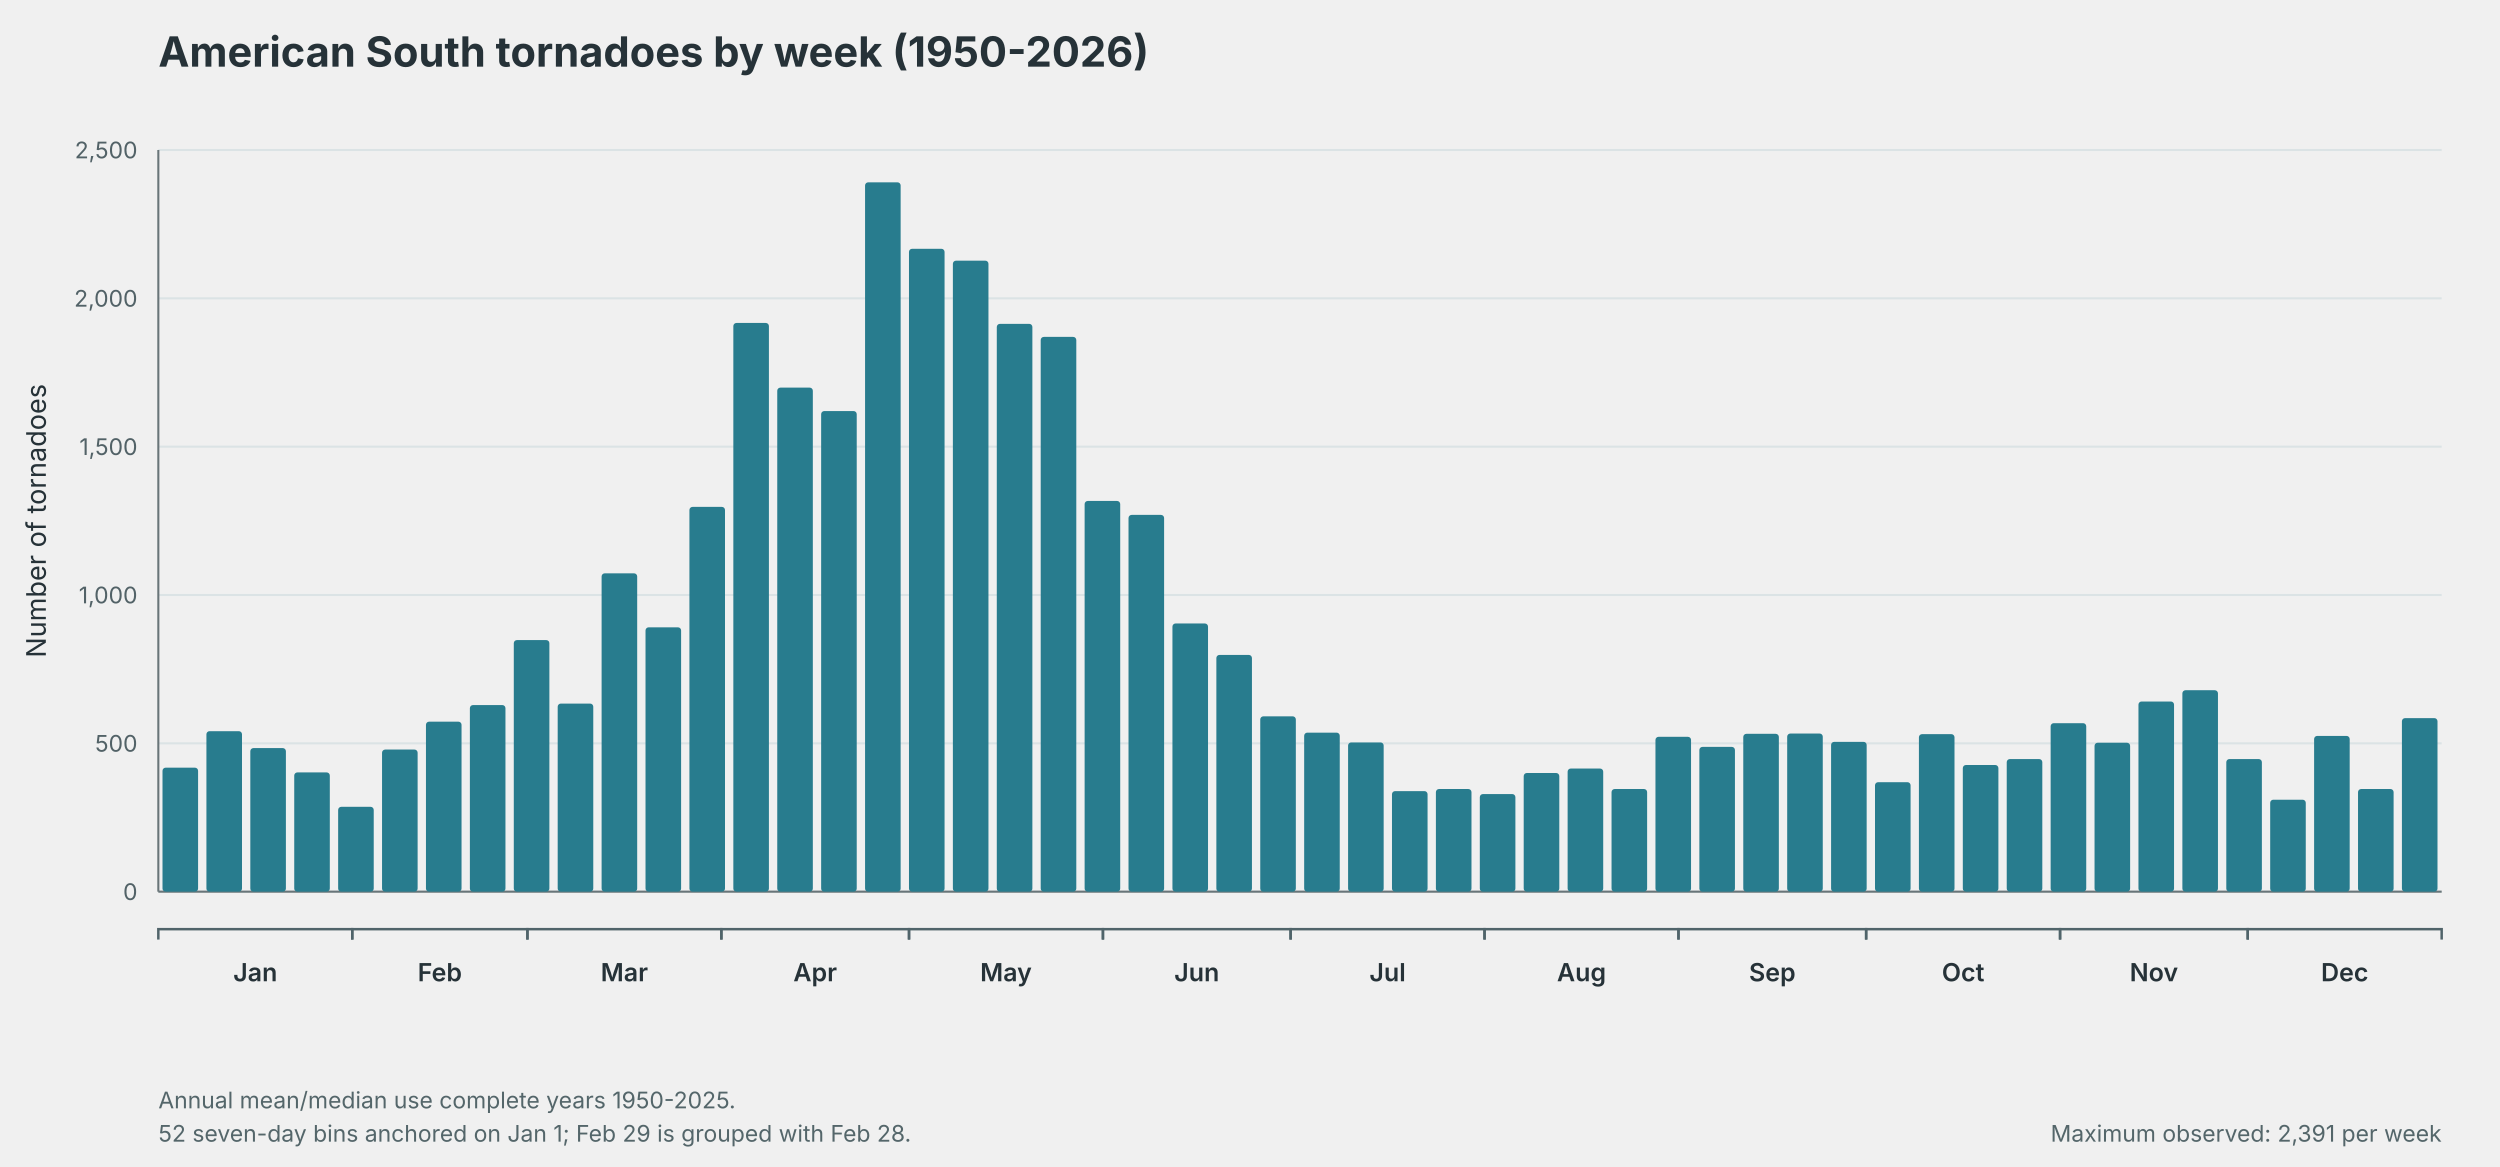
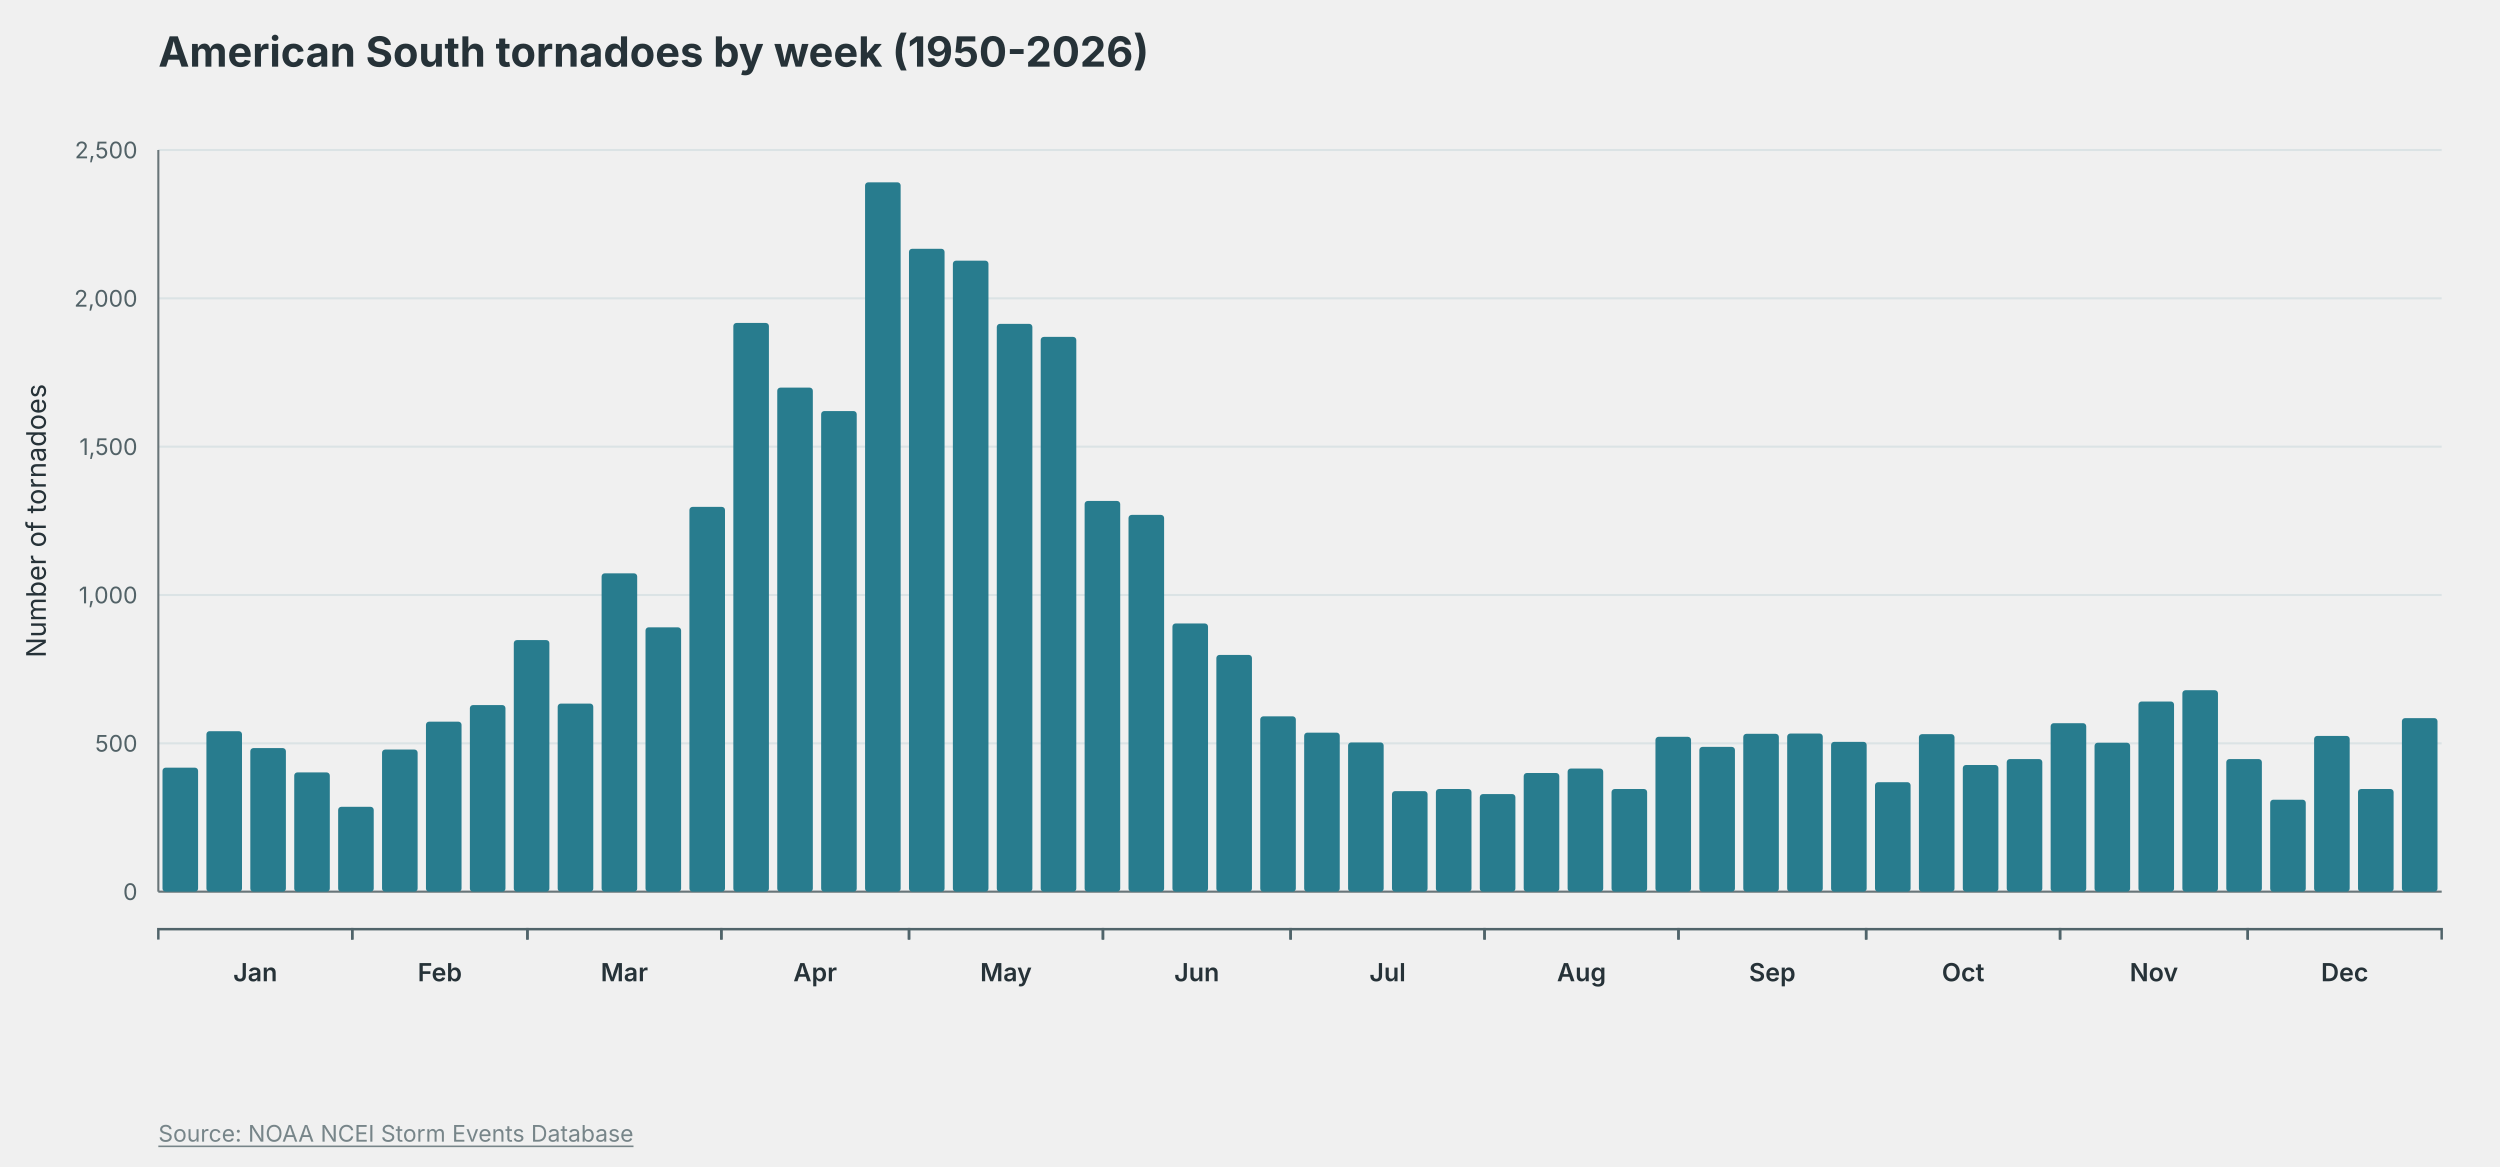
- <svg xmlns="http://www.w3.org/2000/svg" viewBox="0 0 1200 560" role="img" aria-labelledby="chartTitle chartDesc">
-   <style>text{font-family:system-ui,-apple-system,Segoe UI,sans-serif;fill:#263238}.axis{stroke:#697579;stroke-width:1}.grid{stroke:#dbe3e5;stroke-width:1}.bar{fill:#287c8e;transition:fill .12s,opacity .12s}.week-group.active .bar{fill:#e76f51;stroke:#183e46;stroke-width:1.5}.hit-area{fill:transparent;pointer-events:all}.week-group{cursor:pointer}.month-bracket{stroke:#50646a;stroke-width:1.2;fill:none}.month-label{font-size:12px;font-weight:600}.tick{font-size:11px;fill:#526267}.tooltip{display:none;pointer-events:none}.tooltip.visible{display:block}.tooltip rect{fill:#172b32;rx:5}.tooltip text{fill:#fff;font-size:12px}.small{font-size:11px;fill:#54666a}</style>
+ <svg xmlns="http://www.w3.org/2000/svg" xmlns:xlink="http://www.w3.org/1999/xlink" viewBox="0 0 1200 560" role="img" aria-labelledby="chartTitle chartDesc">
+   <style>text{font-family:system-ui,-apple-system,Segoe UI,sans-serif;fill:#263238}.axis{stroke:#697579;stroke-width:1}.grid{stroke:#dbe3e5;stroke-width:1}.bar{fill:#287c8e;transition:fill .12s,opacity .12s}.week-group.active .bar{fill:#e76f51}.week-group{cursor:pointer}.week-group:focus{outline:none!important}.hit-area{fill:transparent;pointer-events:all;stroke:none}.month-bracket{stroke:#50646a;stroke-width:1.2;fill:none}.month-label{font-size:12px;font-weight:600}.tick{font-size:11px;fill:#526267}.source-note{font-size:11px;fill:#778589}.source-link{fill:#778589;text-decoration:underline}.tooltip{display:none;pointer-events:none}.tooltip.visible{display:block}.tooltip rect{fill:#172b32;rx:5}.tooltip text{fill:#fff;font-size:12px}</style>
  <text x="76" y="32" font-size="20" font-weight="700">American South tornadoes by week (1950-2026)</text>
  <line class="grid" x1="76" x2="1172" y1="428.00" y2="428.00" />
  <text class="tick" x="66" y="432.00" text-anchor="end">0</text>
  <line class="grid" x1="76" x2="1172" y1="356.80" y2="356.80" />
  <text class="tick" x="66" y="360.80" text-anchor="end">500</text>
  <line class="grid" x1="76" x2="1172" y1="285.60" y2="285.60" />
  <text class="tick" x="66" y="289.60" text-anchor="end">1,000</text>
  <line class="grid" x1="76" x2="1172" y1="214.40" y2="214.40" />
  <text class="tick" x="66" y="218.40" text-anchor="end">1,500</text>
  <line class="grid" x1="76" x2="1172" y1="143.20" y2="143.20" />
  <text class="tick" x="66" y="147.20" text-anchor="end">2,000</text>
  <line class="grid" x1="76" x2="1172" y1="72.00" y2="72.00" />
  <text class="tick" x="66" y="76.00" text-anchor="end">2,500</text>
  <line class="axis" x1="76" x2="76" y1="72" y2="428" />
  <line class="axis" x1="76" x2="1172" y1="428" y2="428" />
  <text transform="translate(22 250.0) rotate(-90)" text-anchor="middle" font-size="13">Number of tornadoes</text>
+   <a xlink:href="https://www.ncei.noaa.gov/pub/data/swdi/stormevents/csvfiles/" target="_blank">
+     <text class="source-note source-link" x="76" y="548">Source: NOAA NCEI Storm Events Database</text>
+   </a>
  <g class="week-group" data-index="0" tabindex="0" role="group" aria-label="Week 1: Jan 01-07 - 418 tornadoes">
    <rect class="hit-area" x="76.00" y="72" width="21.08" height="356" />
    <rect class="bar" data-count="418" x="78.00" y="368.48" width="17.08" height="59.52" rx="1.5" />
  </g>
  <g class="week-group" data-index="1" tabindex="0" role="group" aria-label="Week 2: Jan 08-14 - 541 tornadoes">
    <rect class="hit-area" x="97.08" y="72" width="21.08" height="356" />
    <rect class="bar" data-count="541" x="99.08" y="350.96" width="17.08" height="77.04" rx="1.5" />
  </g>
  <g class="week-group" data-index="2" tabindex="0" role="group" aria-label="Week 3: Jan 15-21 - 484 tornadoes">
    <rect class="hit-area" x="118.15" y="72" width="21.08" height="356" />
    <rect class="bar" data-count="484" x="120.15" y="359.08" width="17.08" height="68.92" rx="1.5" />
  </g>
  <g class="week-group" data-index="3" tabindex="0" role="group" aria-label="Week 4: Jan 22-28 - 402 tornadoes">
    <rect class="hit-area" x="139.23" y="72" width="21.08" height="356" />
    <rect class="bar" data-count="402" x="141.23" y="370.76" width="17.08" height="57.24" rx="1.5" />
  </g>
  <g class="week-group" data-index="4" tabindex="0" role="group" aria-label="Week 5: Jan 29-Feb 04 - 286 tornadoes">
    <rect class="hit-area" x="160.31" y="72" width="21.08" height="356" />
    <rect class="bar" data-count="286" x="162.31" y="387.27" width="17.08" height="40.73" rx="1.5" />
  </g>
  <g class="week-group" data-index="5" tabindex="0" role="group" aria-label="Week 6: Feb 05-11 - 479 tornadoes">
    <rect class="hit-area" x="181.38" y="72" width="21.08" height="356" />
    <rect class="bar" data-count="479" x="183.38" y="359.79" width="17.08" height="68.21" rx="1.5" />
  </g>
  <g class="week-group" data-index="6" tabindex="0" role="group" aria-label="Week 7: Feb 12-18 - 573 tornadoes">
    <rect class="hit-area" x="202.46" y="72" width="21.08" height="356" />
    <rect class="bar" data-count="573" x="204.46" y="346.40" width="17.08" height="81.60" rx="1.5" />
  </g>
  <g class="week-group" data-index="7" tabindex="0" role="group" aria-label="Week 8: Feb 19-25 - 629 tornadoes">
    <rect class="hit-area" x="223.54" y="72" width="21.08" height="356" />
    <rect class="bar" data-count="629" x="225.54" y="338.43" width="17.08" height="89.57" rx="1.5" />
  </g>
  <g class="week-group" data-index="8" tabindex="0" role="group" aria-label="Week 9: Feb 26-Mar 04 - 848 tornadoes">
    <rect class="hit-area" x="244.62" y="72" width="21.08" height="356" />
    <rect class="bar" data-count="848" x="246.62" y="307.24" width="17.08" height="120.76" rx="1.5" />
  </g>
  <g class="week-group" data-index="9" tabindex="0" role="group" aria-label="Week 10: Mar 05-11 - 634 tornadoes">
    <rect class="hit-area" x="265.69" y="72" width="21.08" height="356" />
    <rect class="bar" data-count="634" x="267.69" y="337.72" width="17.08" height="90.28" rx="1.5" />
  </g>
  <g class="week-group" data-index="10" tabindex="0" role="group" aria-label="Week 11: Mar 12-18 - 1,073 tornadoes">
    <rect class="hit-area" x="286.77" y="72" width="21.08" height="356" />
    <rect class="bar" data-count="1073" x="288.77" y="275.20" width="17.08" height="152.80" rx="1.5" />
  </g>
  <g class="week-group" data-index="11" tabindex="0" role="group" aria-label="Week 12: Mar 19-25 - 891 tornadoes">
    <rect class="hit-area" x="307.85" y="72" width="21.08" height="356" />
    <rect class="bar" data-count="891" x="309.85" y="301.12" width="17.08" height="126.88" rx="1.5" />
  </g>
  <g class="week-group" data-index="12" tabindex="0" role="group" aria-label="Week 13: Mar 26-Apr 01 - 1,297 tornadoes">
    <rect class="hit-area" x="328.92" y="72" width="21.08" height="356" />
    <rect class="bar" data-count="1297" x="330.92" y="243.31" width="17.08" height="184.69" rx="1.5" />
  </g>
  <g class="week-group" data-index="13" tabindex="0" role="group" aria-label="Week 14: Apr 02-08 - 1,917 tornadoes">
    <rect class="hit-area" x="350.00" y="72" width="21.08" height="356" />
    <rect class="bar" data-count="1917" x="352.00" y="155.02" width="17.08" height="272.98" rx="1.5" />
  </g>
  <g class="week-group" data-index="14" tabindex="0" role="group" aria-label="Week 15: Apr 09-15 - 1,699 tornadoes">
    <rect class="hit-area" x="371.08" y="72" width="21.08" height="356" />
    <rect class="bar" data-count="1699" x="373.08" y="186.06" width="17.08" height="241.94" rx="1.5" />
  </g>
  <g class="week-group" data-index="15" tabindex="0" role="group" aria-label="Week 16: Apr 16-22 - 1,620 tornadoes">
    <rect class="hit-area" x="392.15" y="72" width="21.08" height="356" />
    <rect class="bar" data-count="1620" x="394.15" y="197.31" width="17.08" height="230.69" rx="1.5" />
  </g>
  <g class="week-group" data-index="16" tabindex="0" role="group" aria-label="Week 17: Apr 23-29 - 2,391 tornadoes">
    <rect class="hit-area" x="413.23" y="72" width="21.08" height="356" />
    <rect class="bar" data-count="2391" x="415.23" y="87.52" width="17.08" height="340.48" rx="1.5" />
  </g>
  <g class="week-group" data-index="17" tabindex="0" role="group" aria-label="Week 18: Apr 30-May 06 - 2,167 tornadoes">
    <rect class="hit-area" x="434.31" y="72" width="21.08" height="356" />
    <rect class="bar" data-count="2167" x="436.31" y="119.42" width="17.08" height="308.58" rx="1.5" />
  </g>
  <g class="week-group" data-index="18" tabindex="0" role="group" aria-label="Week 19: May 07-13 - 2,127 tornadoes">
    <rect class="hit-area" x="455.38" y="72" width="21.08" height="356" />
    <rect class="bar" data-count="2127" x="457.38" y="125.12" width="17.08" height="302.88" rx="1.5" />
  </g>
  <g class="week-group" data-index="19" tabindex="0" role="group" aria-label="Week 20: May 14-20 - 1,914 tornadoes">
    <rect class="hit-area" x="476.46" y="72" width="21.08" height="356" />
    <rect class="bar" data-count="1914" x="478.46" y="155.45" width="17.08" height="272.55" rx="1.5" />
  </g>
  <g class="week-group" data-index="20" tabindex="0" role="group" aria-label="Week 21: May 21-27 - 1,870 tornadoes">
    <rect class="hit-area" x="497.54" y="72" width="21.08" height="356" />
    <rect class="bar" data-count="1870" x="499.54" y="161.71" width="17.08" height="266.29" rx="1.5" />
  </g>
  <g class="week-group" data-index="21" tabindex="0" role="group" aria-label="Week 22: May 28-Jun 03 - 1,317 tornadoes">
    <rect class="hit-area" x="518.62" y="72" width="21.08" height="356" />
    <rect class="bar" data-count="1317" x="520.62" y="240.46" width="17.08" height="187.54" rx="1.5" />
  </g>
  <g class="week-group" data-index="22" tabindex="0" role="group" aria-label="Week 23: Jun 04-10 - 1,270 tornadoes">
    <rect class="hit-area" x="539.69" y="72" width="21.08" height="356" />
    <rect class="bar" data-count="1270" x="541.69" y="247.15" width="17.08" height="180.85" rx="1.5" />
  </g>
  <g class="week-group" data-index="23" tabindex="0" role="group" aria-label="Week 24: Jun 11-17 - 904 tornadoes">
    <rect class="hit-area" x="560.77" y="72" width="21.08" height="356" />
    <rect class="bar" data-count="904" x="562.77" y="299.27" width="17.08" height="128.73" rx="1.5" />
  </g>
  <g class="week-group" data-index="24" tabindex="0" role="group" aria-label="Week 25: Jun 18-24 - 798 tornadoes">
    <rect class="hit-area" x="581.85" y="72" width="21.08" height="356" />
    <rect class="bar" data-count="798" x="583.85" y="314.36" width="17.08" height="113.64" rx="1.5" />
  </g>
  <g class="week-group" data-index="25" tabindex="0" role="group" aria-label="Week 26: Jun 25-Jul 01 - 591 tornadoes">
    <rect class="hit-area" x="602.92" y="72" width="21.08" height="356" />
    <rect class="bar" data-count="591" x="604.92" y="343.84" width="17.08" height="84.16" rx="1.5" />
  </g>
  <g class="week-group" data-index="26" tabindex="0" role="group" aria-label="Week 27: Jul 02-08 - 536 tornadoes">
    <rect class="hit-area" x="624.00" y="72" width="21.08" height="356" />
    <rect class="bar" data-count="536" x="626.00" y="351.67" width="17.08" height="76.33" rx="1.5" />
  </g>
  <g class="week-group" data-index="27" tabindex="0" role="group" aria-label="Week 28: Jul 09-15 - 503 tornadoes">
    <rect class="hit-area" x="645.08" y="72" width="21.08" height="356" />
    <rect class="bar" data-count="503" x="647.08" y="356.37" width="17.08" height="71.63" rx="1.5" />
  </g>
  <g class="week-group" data-index="28" tabindex="0" role="group" aria-label="Week 29: Jul 16-22 - 339 tornadoes">
    <rect class="hit-area" x="666.15" y="72" width="21.08" height="356" />
    <rect class="bar" data-count="339" x="668.15" y="379.73" width="17.08" height="48.27" rx="1.5" />
  </g>
  <g class="week-group" data-index="29" tabindex="0" role="group" aria-label="Week 30: Jul 23-29 - 346 tornadoes">
    <rect class="hit-area" x="687.23" y="72" width="21.08" height="356" />
    <rect class="bar" data-count="346" x="689.23" y="378.73" width="17.08" height="49.27" rx="1.5" />
  </g>
  <g class="week-group" data-index="30" tabindex="0" role="group" aria-label="Week 31: Jul 30-Aug 05 - 329 tornadoes">
    <rect class="hit-area" x="708.31" y="72" width="21.08" height="356" />
    <rect class="bar" data-count="329" x="710.31" y="381.15" width="17.08" height="46.85" rx="1.5" />
  </g>
  <g class="week-group" data-index="31" tabindex="0" role="group" aria-label="Week 32: Aug 06-12 - 400 tornadoes">
    <rect class="hit-area" x="729.38" y="72" width="21.08" height="356" />
    <rect class="bar" data-count="400" x="731.38" y="371.04" width="17.08" height="56.96" rx="1.5" />
  </g>
  <g class="week-group" data-index="32" tabindex="0" role="group" aria-label="Week 33: Aug 13-19 - 415 tornadoes">
    <rect class="hit-area" x="750.46" y="72" width="21.08" height="356" />
    <rect class="bar" data-count="415" x="752.46" y="368.90" width="17.08" height="59.10" rx="1.5" />
  </g>
  <g class="week-group" data-index="33" tabindex="0" role="group" aria-label="Week 34: Aug 20-26 - 346 tornadoes">
    <rect class="hit-area" x="771.54" y="72" width="21.08" height="356" />
    <rect class="bar" data-count="346" x="773.54" y="378.73" width="17.08" height="49.27" rx="1.5" />
  </g>
  <g class="week-group" data-index="34" tabindex="0" role="group" aria-label="Week 35: Aug 27-Sep 02 - 522 tornadoes">
    <rect class="hit-area" x="792.62" y="72" width="21.08" height="356" />
    <rect class="bar" data-count="522" x="794.62" y="353.67" width="17.08" height="74.33" rx="1.5" />
  </g>
  <g class="week-group" data-index="35" tabindex="0" role="group" aria-label="Week 36: Sep 03-09 - 488 tornadoes">
    <rect class="hit-area" x="813.69" y="72" width="21.08" height="356" />
    <rect class="bar" data-count="488" x="815.69" y="358.51" width="17.08" height="69.49" rx="1.5" />
  </g>
  <g class="week-group" data-index="36" tabindex="0" role="group" aria-label="Week 37: Sep 10-16 - 532 tornadoes">
    <rect class="hit-area" x="834.77" y="72" width="21.08" height="356" />
    <rect class="bar" data-count="532" x="836.77" y="352.24" width="17.08" height="75.76" rx="1.5" />
  </g>
  <g class="week-group" data-index="37" tabindex="0" role="group" aria-label="Week 38: Sep 17-23 - 533 tornadoes">
    <rect class="hit-area" x="855.85" y="72" width="21.08" height="356" />
    <rect class="bar" data-count="533" x="857.85" y="352.10" width="17.08" height="75.90" rx="1.5" />
  </g>
  <g class="week-group" data-index="38" tabindex="0" role="group" aria-label="Week 39: Sep 24-30 - 505 tornadoes">
    <rect class="hit-area" x="876.92" y="72" width="21.08" height="356" />
    <rect class="bar" data-count="505" x="878.92" y="356.09" width="17.08" height="71.91" rx="1.5" />
  </g>
  <g class="week-group" data-index="39" tabindex="0" role="group" aria-label="Week 40: Oct 01-07 - 369 tornadoes">
    <rect class="hit-area" x="898.00" y="72" width="21.08" height="356" />
    <rect class="bar" data-count="369" x="900.00" y="375.45" width="17.08" height="52.55" rx="1.5" />
  </g>
  <g class="week-group" data-index="40" tabindex="0" role="group" aria-label="Week 41: Oct 08-14 - 531 tornadoes">
    <rect class="hit-area" x="919.08" y="72" width="21.08" height="356" />
    <rect class="bar" data-count="531" x="921.08" y="352.39" width="17.08" height="75.61" rx="1.5" />
  </g>
  <g class="week-group" data-index="41" tabindex="0" role="group" aria-label="Week 42: Oct 15-21 - 427 tornadoes">
    <rect class="hit-area" x="940.15" y="72" width="21.08" height="356" />
    <rect class="bar" data-count="427" x="942.15" y="367.20" width="17.08" height="60.80" rx="1.5" />
  </g>
  <g class="week-group" data-index="42" tabindex="0" role="group" aria-label="Week 43: Oct 22-28 - 447 tornadoes">
    <rect class="hit-area" x="961.23" y="72" width="21.08" height="356" />
    <rect class="bar" data-count="447" x="963.23" y="364.35" width="17.08" height="63.65" rx="1.5" />
  </g>
  <g class="week-group" data-index="43" tabindex="0" role="group" aria-label="Week 44: Oct 29-Nov 04 - 568 tornadoes">
    <rect class="hit-area" x="982.31" y="72" width="21.08" height="356" />
    <rect class="bar" data-count="568" x="984.31" y="347.12" width="17.08" height="80.88" rx="1.5" />
  </g>
  <g class="week-group" data-index="44" tabindex="0" role="group" aria-label="Week 45: Nov 05-11 - 502 tornadoes">
    <rect class="hit-area" x="1003.38" y="72" width="21.08" height="356" />
    <rect class="bar" data-count="502" x="1005.38" y="356.52" width="17.08" height="71.48" rx="1.5" />
  </g>
  <g class="week-group" data-index="45" tabindex="0" role="group" aria-label="Week 46: Nov 12-18 - 641 tornadoes">
    <rect class="hit-area" x="1024.46" y="72" width="21.08" height="356" />
    <rect class="bar" data-count="641" x="1026.46" y="336.72" width="17.08" height="91.28" rx="1.5" />
  </g>
  <g class="week-group" data-index="46" tabindex="0" role="group" aria-label="Week 47: Nov 19-25 - 679 tornadoes">
    <rect class="hit-area" x="1045.54" y="72" width="21.08" height="356" />
    <rect class="bar" data-count="679" x="1047.54" y="331.31" width="17.08" height="96.69" rx="1.5" />
  </g>
  <g class="week-group" data-index="47" tabindex="0" role="group" aria-label="Week 48: Nov 26-Dec 02 - 447 tornadoes">
    <rect class="hit-area" x="1066.62" y="72" width="21.08" height="356" />
    <rect class="bar" data-count="447" x="1068.62" y="364.35" width="17.08" height="63.65" rx="1.5" />
  </g>
  <g class="week-group" data-index="48" tabindex="0" role="group" aria-label="Week 49: Dec 03-09 - 310 tornadoes">
    <rect class="hit-area" x="1087.69" y="72" width="21.08" height="356" />
    <rect class="bar" data-count="310" x="1089.69" y="383.86" width="17.08" height="44.14" rx="1.5" />
  </g>
  <g class="week-group" data-index="49" tabindex="0" role="group" aria-label="Week 50: Dec 10-16 - 525 tornadoes">
    <rect class="hit-area" x="1108.77" y="72" width="21.08" height="356" />
    <rect class="bar" data-count="525" x="1110.77" y="353.24" width="17.08" height="74.76" rx="1.5" />
  </g>
  <g class="week-group" data-index="50" tabindex="0" role="group" aria-label="Week 51: Dec 17-23 - 346 tornadoes">
    <rect class="hit-area" x="1129.85" y="72" width="21.08" height="356" />
    <rect class="bar" data-count="346" x="1131.85" y="378.73" width="17.08" height="49.27" rx="1.5" />
  </g>
  <g class="week-group" data-index="51" tabindex="0" role="group" aria-label="Week 52: Dec 24-31 - 585 tornadoes">
    <rect class="hit-area" x="1150.92" y="72" width="21.08" height="356" />
    <rect class="bar" data-count="585" x="1152.92" y="344.70" width="17.08" height="83.30" rx="1.5" />
  </g>
  <path class="month-bracket" d="M76.00,451 V446 H169.08 V451" />
  <text class="month-label" x="122.54" y="471" text-anchor="middle">Jan</text>
  <path class="month-bracket" d="M169.08,451 V446 H253.16 V451" />
  <text class="month-label" x="211.12" y="471" text-anchor="middle">Feb</text>
  <path class="month-bracket" d="M253.16,451 V446 H346.25 V451" />
  <text class="month-label" x="299.70" y="471" text-anchor="middle">Mar</text>
  <path class="month-bracket" d="M346.25,451 V446 H436.33 V451" />
  <text class="month-label" x="391.29" y="471" text-anchor="middle">Apr</text>
  <path class="month-bracket" d="M436.33,451 V446 H529.41 V451" />
  <text class="month-label" x="482.87" y="471" text-anchor="middle">May</text>
  <path class="month-bracket" d="M529.41,451 V446 H619.50 V451" />
  <text class="month-label" x="574.45" y="471" text-anchor="middle">Jun</text>
  <path class="month-bracket" d="M619.50,451 V446 H712.58 V451" />
  <text class="month-label" x="666.04" y="471" text-anchor="middle">Jul</text>
  <path class="month-bracket" d="M712.58,451 V446 H805.67 V451" />
  <text class="month-label" x="759.12" y="471" text-anchor="middle">Aug</text>
  <path class="month-bracket" d="M805.67,451 V446 H895.75 V451" />
  <text class="month-label" x="850.71" y="471" text-anchor="middle">Sep</text>
  <path class="month-bracket" d="M895.75,451 V446 H988.83 V451" />
  <text class="month-label" x="942.29" y="471" text-anchor="middle">Oct</text>
  <path class="month-bracket" d="M988.83,451 V446 H1078.92 V451" />
  <text class="month-label" x="1033.87" y="471" text-anchor="middle">Nov</text>
  <path class="month-bracket" d="M1078.92,451 V446 H1172.00 V451" />
  <text class="month-label" x="1125.46" y="471" text-anchor="middle">Dec</text>
-   <text class="small" x="76" y="532">Annual mean/median use complete years 1950-2025.</text>
-   <text class="small" x="76" y="548">52 seven-day bins anchored on Jan 1; Feb 29 is grouped with Feb 28.</text>
-   <text class="small" x="1172" y="548" text-anchor="end">Maximum observed: 2,391 per week</text>
  <g id="tooltipOverlay" aria-hidden="true">
    <g id="tooltip-0" class="tooltip" transform="translate(76.00,286.48)">
      <rect width="196" height="72" />
      <text x="8" y="16">Jan 01-07</text>
      <text x="8" y="32">418 tornadoes</text>
      <text x="8" y="48">Annual mean: 5.5</text>
      <text x="8" y="64">Annual median: 1</text>
    </g>
    <g id="tooltip-1" class="tooltip" transform="translate(76.00,268.96)">
      <rect width="196" height="72" />
      <text x="8" y="16">Jan 08-14</text>
      <text x="8" y="32">541 tornadoes</text>
      <text x="8" y="48">Annual mean: 6.9</text>
      <text x="8" y="64">Annual median: 1</text>
    </g>
    <g id="tooltip-2" class="tooltip" transform="translate(76.00,277.08)">
      <rect width="196" height="72" />
      <text x="8" y="16">Jan 15-21</text>
      <text x="8" y="32">484 tornadoes</text>
      <text x="8" y="48">Annual mean: 6.4</text>
      <text x="8" y="64">Annual median: 1</text>
    </g>
    <g id="tooltip-3" class="tooltip" transform="translate(76.00,288.76)">
      <rect width="196" height="72" />
      <text x="8" y="16">Jan 22-28</text>
      <text x="8" y="32">402 tornadoes</text>
      <text x="8" y="48">Annual mean: 5.2</text>
      <text x="8" y="64">Annual median: 2</text>
    </g>
    <g id="tooltip-4" class="tooltip" transform="translate(76.85,305.27)">
      <rect width="196" height="72" />
      <text x="8" y="16">Jan 29-Feb 04</text>
      <text x="8" y="32">286 tornadoes</text>
      <text x="8" y="48">Annual mean: 3.7</text>
      <text x="8" y="64">Annual median: 1</text>
    </g>
    <g id="tooltip-5" class="tooltip" transform="translate(97.92,277.79)">
      <rect width="196" height="72" />
      <text x="8" y="16">Feb 05-11</text>
      <text x="8" y="32">479 tornadoes</text>
      <text x="8" y="48">Annual mean: 6.3</text>
      <text x="8" y="64">Annual median: 1</text>
    </g>
    <g id="tooltip-6" class="tooltip" transform="translate(119.00,264.40)">
      <rect width="196" height="72" />
      <text x="8" y="16">Feb 12-18</text>
      <text x="8" y="32">573 tornadoes</text>
      <text x="8" y="48">Annual mean: 7</text>
      <text x="8" y="64">Annual median: 2</text>
    </g>
    <g id="tooltip-7" class="tooltip" transform="translate(140.08,256.43)">
      <rect width="196" height="72" />
      <text x="8" y="16">Feb 19-25</text>
      <text x="8" y="32">629 tornadoes</text>
      <text x="8" y="48">Annual mean: 8.3</text>
      <text x="8" y="64">Annual median: 3.5</text>
    </g>
    <g id="tooltip-8" class="tooltip" transform="translate(161.15,225.24)">
      <rect width="196" height="72" />
      <text x="8" y="16">Feb 26-Mar 04</text>
      <text x="8" y="32">848 tornadoes</text>
      <text x="8" y="48">Annual mean: 11.1</text>
      <text x="8" y="64">Annual median: 3</text>
    </g>
    <g id="tooltip-9" class="tooltip" transform="translate(182.23,255.72)">
      <rect width="196" height="72" />
      <text x="8" y="16">Mar 05-11</text>
      <text x="8" y="32">634 tornadoes</text>
      <text x="8" y="48">Annual mean: 7.2</text>
      <text x="8" y="64">Annual median: 4</text>
    </g>
    <g id="tooltip-10" class="tooltip" transform="translate(203.31,193.20)">
      <rect width="196" height="72" />
      <text x="8" y="16">Mar 12-18</text>
      <text x="8" y="32">1,073 tornadoes</text>
      <text x="8" y="48">Annual mean: 13.3</text>
      <text x="8" y="64">Annual median: 8</text>
    </g>
    <g id="tooltip-11" class="tooltip" transform="translate(224.38,219.12)">
      <rect width="196" height="72" />
      <text x="8" y="16">Mar 19-25</text>
      <text x="8" y="32">891 tornadoes</text>
      <text x="8" y="48">Annual mean: 11.7</text>
      <text x="8" y="64">Annual median: 7</text>
    </g>
    <g id="tooltip-12" class="tooltip" transform="translate(245.46,161.31)">
      <rect width="196" height="72" />
      <text x="8" y="16">Mar 26-Apr 01</text>
      <text x="8" y="32">1,297 tornadoes</text>
      <text x="8" y="48">Annual mean: 17.1</text>
      <text x="8" y="64">Annual median: 11</text>
    </g>
    <g id="tooltip-13" class="tooltip" transform="translate(266.54,74.00)">
      <rect width="196" height="72" />
      <text x="8" y="16">Apr 02-08</text>
      <text x="8" y="32">1,917 tornadoes</text>
      <text x="8" y="48">Annual mean: 25.1</text>
      <text x="8" y="64">Annual median: 14.5</text>
    </g>
    <g id="tooltip-14" class="tooltip" transform="translate(287.62,104.06)">
      <rect width="196" height="72" />
      <text x="8" y="16">Apr 09-15</text>
      <text x="8" y="32">1,699 tornadoes</text>
      <text x="8" y="48">Annual mean: 22.2</text>
      <text x="8" y="64">Annual median: 9.5</text>
    </g>
    <g id="tooltip-15" class="tooltip" transform="translate(308.69,115.31)">
      <rect width="196" height="72" />
      <text x="8" y="16">Apr 16-22</text>
      <text x="8" y="32">1,620 tornadoes</text>
      <text x="8" y="48">Annual mean: 21.2</text>
      <text x="8" y="64">Annual median: 12.5</text>
    </g>
    <g id="tooltip-16" class="tooltip" transform="translate(329.77,74.00)">
      <rect width="196" height="72" />
      <text x="8" y="16">Apr 23-29</text>
      <text x="8" y="32">2,391 tornadoes</text>
      <text x="8" y="48">Annual mean: 30.5</text>
      <text x="8" y="64">Annual median: 18</text>
    </g>
    <g id="tooltip-17" class="tooltip" transform="translate(350.85,74.00)">
      <rect width="196" height="72" />
      <text x="8" y="16">Apr 30-May 06</text>
      <text x="8" y="32">2,167 tornadoes</text>
      <text x="8" y="48">Annual mean: 28.4</text>
      <text x="8" y="64">Annual median: 16.5</text>
    </g>
    <g id="tooltip-18" class="tooltip" transform="translate(371.92,74.00)">
      <rect width="196" height="72" />
      <text x="8" y="16">May 07-13</text>
      <text x="8" y="32">2,127 tornadoes</text>
      <text x="8" y="48">Annual mean: 27.9</text>
      <text x="8" y="64">Annual median: 19</text>
    </g>
    <g id="tooltip-19" class="tooltip" transform="translate(393.00,74.00)">
      <rect width="196" height="72" />
      <text x="8" y="16">May 14-20</text>
      <text x="8" y="32">1,914 tornadoes</text>
      <text x="8" y="48">Annual mean: 25.1</text>
      <text x="8" y="64">Annual median: 13.5</text>
    </g>
    <g id="tooltip-20" class="tooltip" transform="translate(414.08,79.71)">
      <rect width="196" height="72" />
      <text x="8" y="16">May 21-27</text>
      <text x="8" y="32">1,870 tornadoes</text>
      <text x="8" y="48">Annual mean: 24.4</text>
      <text x="8" y="64">Annual median: 16</text>
    </g>
    <g id="tooltip-21" class="tooltip" transform="translate(435.15,158.46)">
      <rect width="196" height="72" />
      <text x="8" y="16">May 28-Jun 03</text>
      <text x="8" y="32">1,317 tornadoes</text>
      <text x="8" y="48">Annual mean: 17.3</text>
      <text x="8" y="64">Annual median: 13</text>
    </g>
    <g id="tooltip-22" class="tooltip" transform="translate(456.23,165.15)">
      <rect width="196" height="72" />
      <text x="8" y="16">Jun 04-10</text>
      <text x="8" y="32">1,270 tornadoes</text>
      <text x="8" y="48">Annual mean: 16.7</text>
      <text x="8" y="64">Annual median: 13.5</text>
    </g>
    <g id="tooltip-23" class="tooltip" transform="translate(477.31,217.27)">
      <rect width="196" height="72" />
      <text x="8" y="16">Jun 11-17</text>
      <text x="8" y="32">904 tornadoes</text>
      <text x="8" y="48">Annual mean: 11.8</text>
      <text x="8" y="64">Annual median: 8</text>
    </g>
    <g id="tooltip-24" class="tooltip" transform="translate(498.38,232.36)">
      <rect width="196" height="72" />
      <text x="8" y="16">Jun 18-24</text>
      <text x="8" y="32">798 tornadoes</text>
      <text x="8" y="48">Annual mean: 9.9</text>
      <text x="8" y="64">Annual median: 8</text>
    </g>
    <g id="tooltip-25" class="tooltip" transform="translate(519.46,261.84)">
      <rect width="196" height="72" />
      <text x="8" y="16">Jun 25-Jul 01</text>
      <text x="8" y="32">591 tornadoes</text>
      <text x="8" y="48">Annual mean: 7.7</text>
      <text x="8" y="64">Annual median: 5</text>
    </g>
    <g id="tooltip-26" class="tooltip" transform="translate(540.54,269.67)">
      <rect width="196" height="72" />
      <text x="8" y="16">Jul 02-08</text>
      <text x="8" y="32">536 tornadoes</text>
      <text x="8" y="48">Annual mean: 7</text>
      <text x="8" y="64">Annual median: 4</text>
    </g>
    <g id="tooltip-27" class="tooltip" transform="translate(561.62,274.37)">
      <rect width="196" height="72" />
      <text x="8" y="16">Jul 09-15</text>
      <text x="8" y="32">503 tornadoes</text>
      <text x="8" y="48">Annual mean: 6.5</text>
      <text x="8" y="64">Annual median: 5</text>
    </g>
    <g id="tooltip-28" class="tooltip" transform="translate(582.69,297.73)">
      <rect width="196" height="72" />
      <text x="8" y="16">Jul 16-22</text>
      <text x="8" y="32">339 tornadoes</text>
      <text x="8" y="48">Annual mean: 4</text>
      <text x="8" y="64">Annual median: 3.5</text>
    </g>
    <g id="tooltip-29" class="tooltip" transform="translate(603.77,296.73)">
      <rect width="196" height="72" />
      <text x="8" y="16">Jul 23-29</text>
      <text x="8" y="32">346 tornadoes</text>
      <text x="8" y="48">Annual mean: 4.4</text>
      <text x="8" y="64">Annual median: 3.5</text>
    </g>
    <g id="tooltip-30" class="tooltip" transform="translate(624.85,299.15)">
      <rect width="196" height="72" />
      <text x="8" y="16">Jul 30-Aug 05</text>
      <text x="8" y="32">329 tornadoes</text>
      <text x="8" y="48">Annual mean: 4.3</text>
      <text x="8" y="64">Annual median: 3</text>
    </g>
    <g id="tooltip-31" class="tooltip" transform="translate(645.92,289.04)">
      <rect width="196" height="72" />
      <text x="8" y="16">Aug 06-12</text>
      <text x="8" y="32">400 tornadoes</text>
      <text x="8" y="48">Annual mean: 5.3</text>
      <text x="8" y="64">Annual median: 4</text>
    </g>
    <g id="tooltip-32" class="tooltip" transform="translate(667.00,286.90)">
      <rect width="196" height="72" />
      <text x="8" y="16">Aug 13-19</text>
      <text x="8" y="32">415 tornadoes</text>
      <text x="8" y="48">Annual mean: 5.5</text>
      <text x="8" y="64">Annual median: 3</text>
    </g>
    <g id="tooltip-33" class="tooltip" transform="translate(688.08,296.73)">
      <rect width="196" height="72" />
      <text x="8" y="16">Aug 20-26</text>
      <text x="8" y="32">346 tornadoes</text>
      <text x="8" y="48">Annual mean: 4.6</text>
      <text x="8" y="64">Annual median: 3</text>
    </g>
    <g id="tooltip-34" class="tooltip" transform="translate(709.15,271.67)">
      <rect width="196" height="72" />
      <text x="8" y="16">Aug 27-Sep 02</text>
      <text x="8" y="32">522 tornadoes</text>
      <text x="8" y="48">Annual mean: 6.9</text>
      <text x="8" y="64">Annual median: 3</text>
    </g>
    <g id="tooltip-35" class="tooltip" transform="translate(730.23,276.51)">
      <rect width="196" height="72" />
      <text x="8" y="16">Sep 03-09</text>
      <text x="8" y="32">488 tornadoes</text>
      <text x="8" y="48">Annual mean: 6.4</text>
      <text x="8" y="64">Annual median: 3</text>
    </g>
    <g id="tooltip-36" class="tooltip" transform="translate(751.31,270.24)">
      <rect width="196" height="72" />
      <text x="8" y="16">Sep 10-16</text>
      <text x="8" y="32">532 tornadoes</text>
      <text x="8" y="48">Annual mean: 7</text>
      <text x="8" y="64">Annual median: 3</text>
    </g>
    <g id="tooltip-37" class="tooltip" transform="translate(772.38,270.10)">
      <rect width="196" height="72" />
      <text x="8" y="16">Sep 17-23</text>
      <text x="8" y="32">533 tornadoes</text>
      <text x="8" y="48">Annual mean: 7</text>
      <text x="8" y="64">Annual median: 2</text>
    </g>
    <g id="tooltip-38" class="tooltip" transform="translate(793.46,274.09)">
      <rect width="196" height="72" />
      <text x="8" y="16">Sep 24-30</text>
      <text x="8" y="32">505 tornadoes</text>
      <text x="8" y="48">Annual mean: 6.6</text>
      <text x="8" y="64">Annual median: 2</text>
    </g>
    <g id="tooltip-39" class="tooltip" transform="translate(814.54,293.45)">
      <rect width="196" height="72" />
      <text x="8" y="16">Oct 01-07</text>
      <text x="8" y="32">369 tornadoes</text>
      <text x="8" y="48">Annual mean: 4.9</text>
      <text x="8" y="64">Annual median: 1.5</text>
    </g>
    <g id="tooltip-40" class="tooltip" transform="translate(835.62,270.39)">
      <rect width="196" height="72" />
      <text x="8" y="16">Oct 08-14</text>
      <text x="8" y="32">531 tornadoes</text>
      <text x="8" y="48">Annual mean: 7</text>
      <text x="8" y="64">Annual median: 2</text>
    </g>
    <g id="tooltip-41" class="tooltip" transform="translate(856.69,285.20)">
      <rect width="196" height="72" />
      <text x="8" y="16">Oct 15-21</text>
      <text x="8" y="32">427 tornadoes</text>
      <text x="8" y="48">Annual mean: 5.6</text>
      <text x="8" y="64">Annual median: 2</text>
    </g>
    <g id="tooltip-42" class="tooltip" transform="translate(877.77,282.35)">
      <rect width="196" height="72" />
      <text x="8" y="16">Oct 22-28</text>
      <text x="8" y="32">447 tornadoes</text>
      <text x="8" y="48">Annual mean: 5.9</text>
      <text x="8" y="64">Annual median: 2</text>
    </g>
    <g id="tooltip-43" class="tooltip" transform="translate(898.85,265.12)">
      <rect width="196" height="72" />
      <text x="8" y="16">Oct 29-Nov 04</text>
      <text x="8" y="32">568 tornadoes</text>
      <text x="8" y="48">Annual mean: 7.5</text>
      <text x="8" y="64">Annual median: 2</text>
    </g>
    <g id="tooltip-44" class="tooltip" transform="translate(919.92,274.52)">
      <rect width="196" height="72" />
      <text x="8" y="16">Nov 05-11</text>
      <text x="8" y="32">502 tornadoes</text>
      <text x="8" y="48">Annual mean: 6.6</text>
      <text x="8" y="64">Annual median: 2</text>
    </g>
    <g id="tooltip-45" class="tooltip" transform="translate(941.00,254.72)">
      <rect width="196" height="72" />
      <text x="8" y="16">Nov 12-18</text>
      <text x="8" y="32">641 tornadoes</text>
      <text x="8" y="48">Annual mean: 8.4</text>
      <text x="8" y="64">Annual median: 2</text>
    </g>
    <g id="tooltip-46" class="tooltip" transform="translate(962.08,249.31)">
      <rect width="196" height="72" />
      <text x="8" y="16">Nov 19-25</text>
      <text x="8" y="32">679 tornadoes</text>
      <text x="8" y="48">Annual mean: 8.9</text>
      <text x="8" y="64">Annual median: 1</text>
    </g>
    <g id="tooltip-47" class="tooltip" transform="translate(976.00,282.35)">
      <rect width="196" height="72" />
      <text x="8" y="16">Nov 26-Dec 02</text>
      <text x="8" y="32">447 tornadoes</text>
      <text x="8" y="48">Annual mean: 5.9</text>
      <text x="8" y="64">Annual median: 1</text>
    </g>
    <g id="tooltip-48" class="tooltip" transform="translate(976.00,301.86)">
      <rect width="196" height="72" />
      <text x="8" y="16">Dec 03-09</text>
      <text x="8" y="32">310 tornadoes</text>
      <text x="8" y="48">Annual mean: 4.1</text>
      <text x="8" y="64">Annual median: 1</text>
    </g>
    <g id="tooltip-49" class="tooltip" transform="translate(976.00,271.24)">
      <rect width="196" height="72" />
      <text x="8" y="16">Dec 10-16</text>
      <text x="8" y="32">525 tornadoes</text>
      <text x="8" y="48">Annual mean: 6.9</text>
      <text x="8" y="64">Annual median: 1</text>
    </g>
    <g id="tooltip-50" class="tooltip" transform="translate(976.00,296.73)">
      <rect width="196" height="72" />
      <text x="8" y="16">Dec 17-23</text>
      <text x="8" y="32">346 tornadoes</text>
      <text x="8" y="48">Annual mean: 4.6</text>
      <text x="8" y="64">Annual median: 1</text>
    </g>
    <g id="tooltip-51" class="tooltip" transform="translate(976.00,262.70)">
      <rect width="196" height="72" />
      <text x="8" y="16">Dec 24-31</text>
      <text x="8" y="32">585 tornadoes</text>
      <text x="8" y="48">Annual mean: 7.7</text>
      <text x="8" y="64">Annual median: 1</text>
    </g>
  </g>
</svg>
